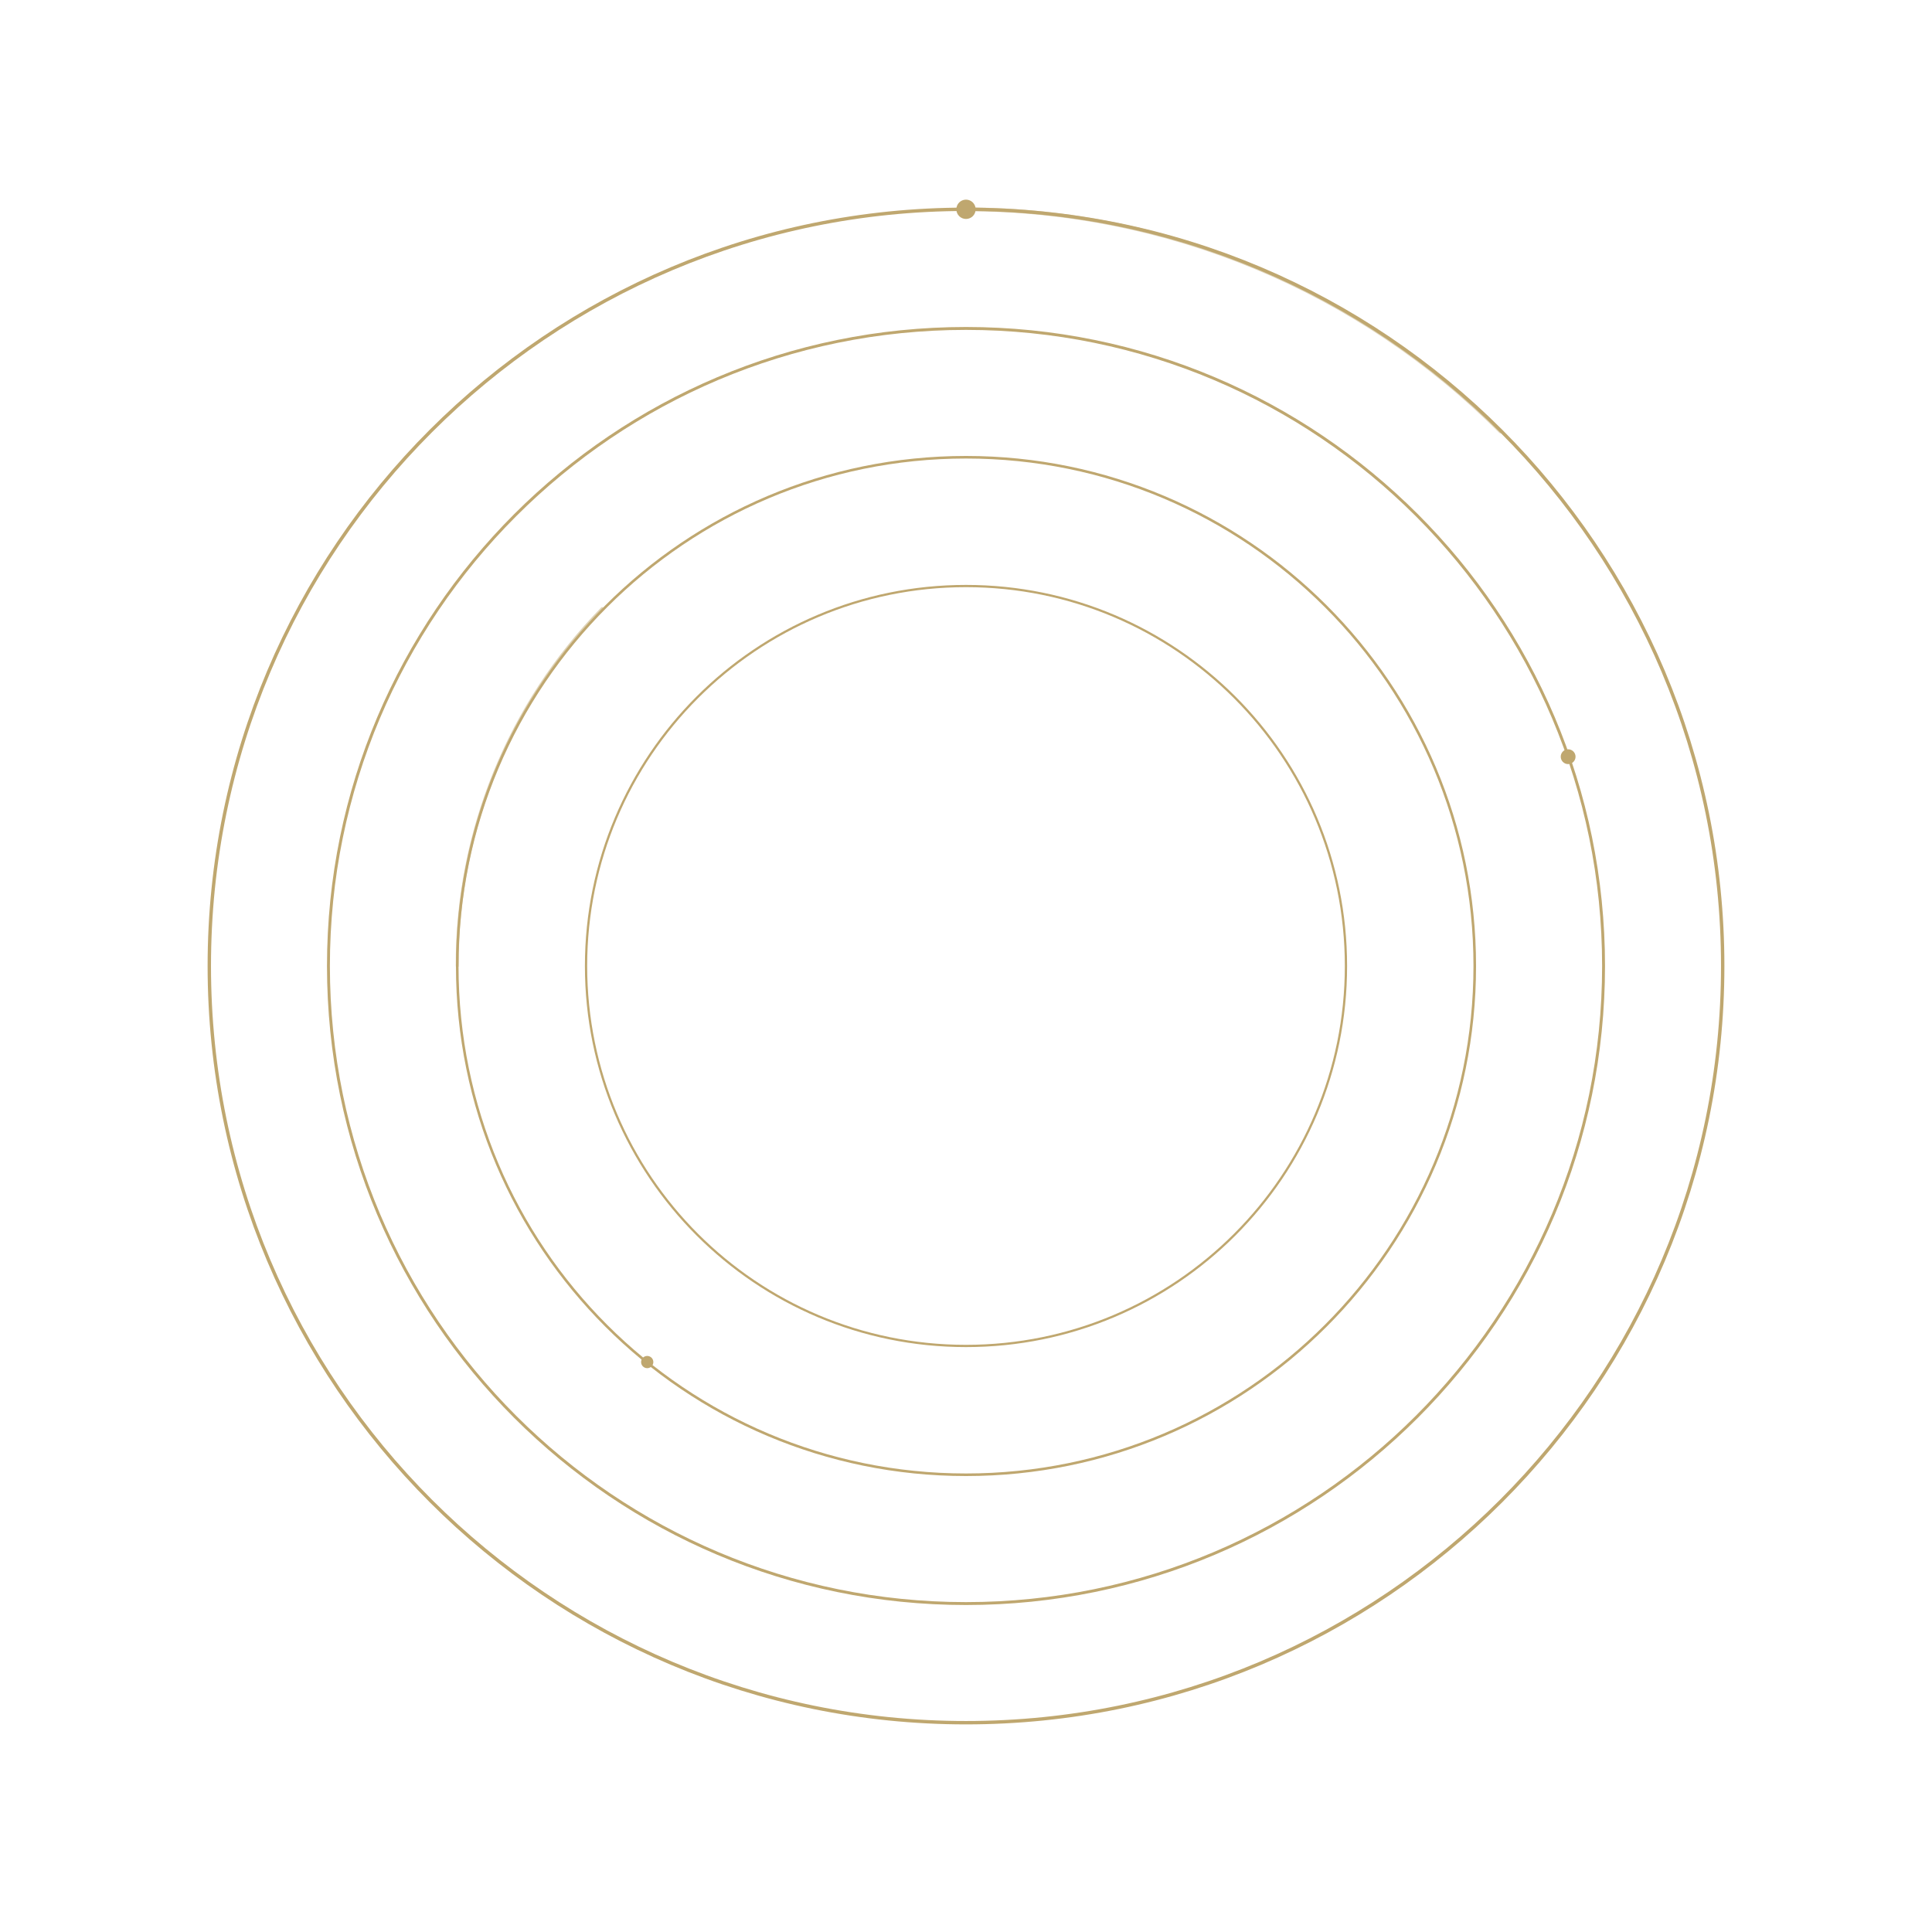
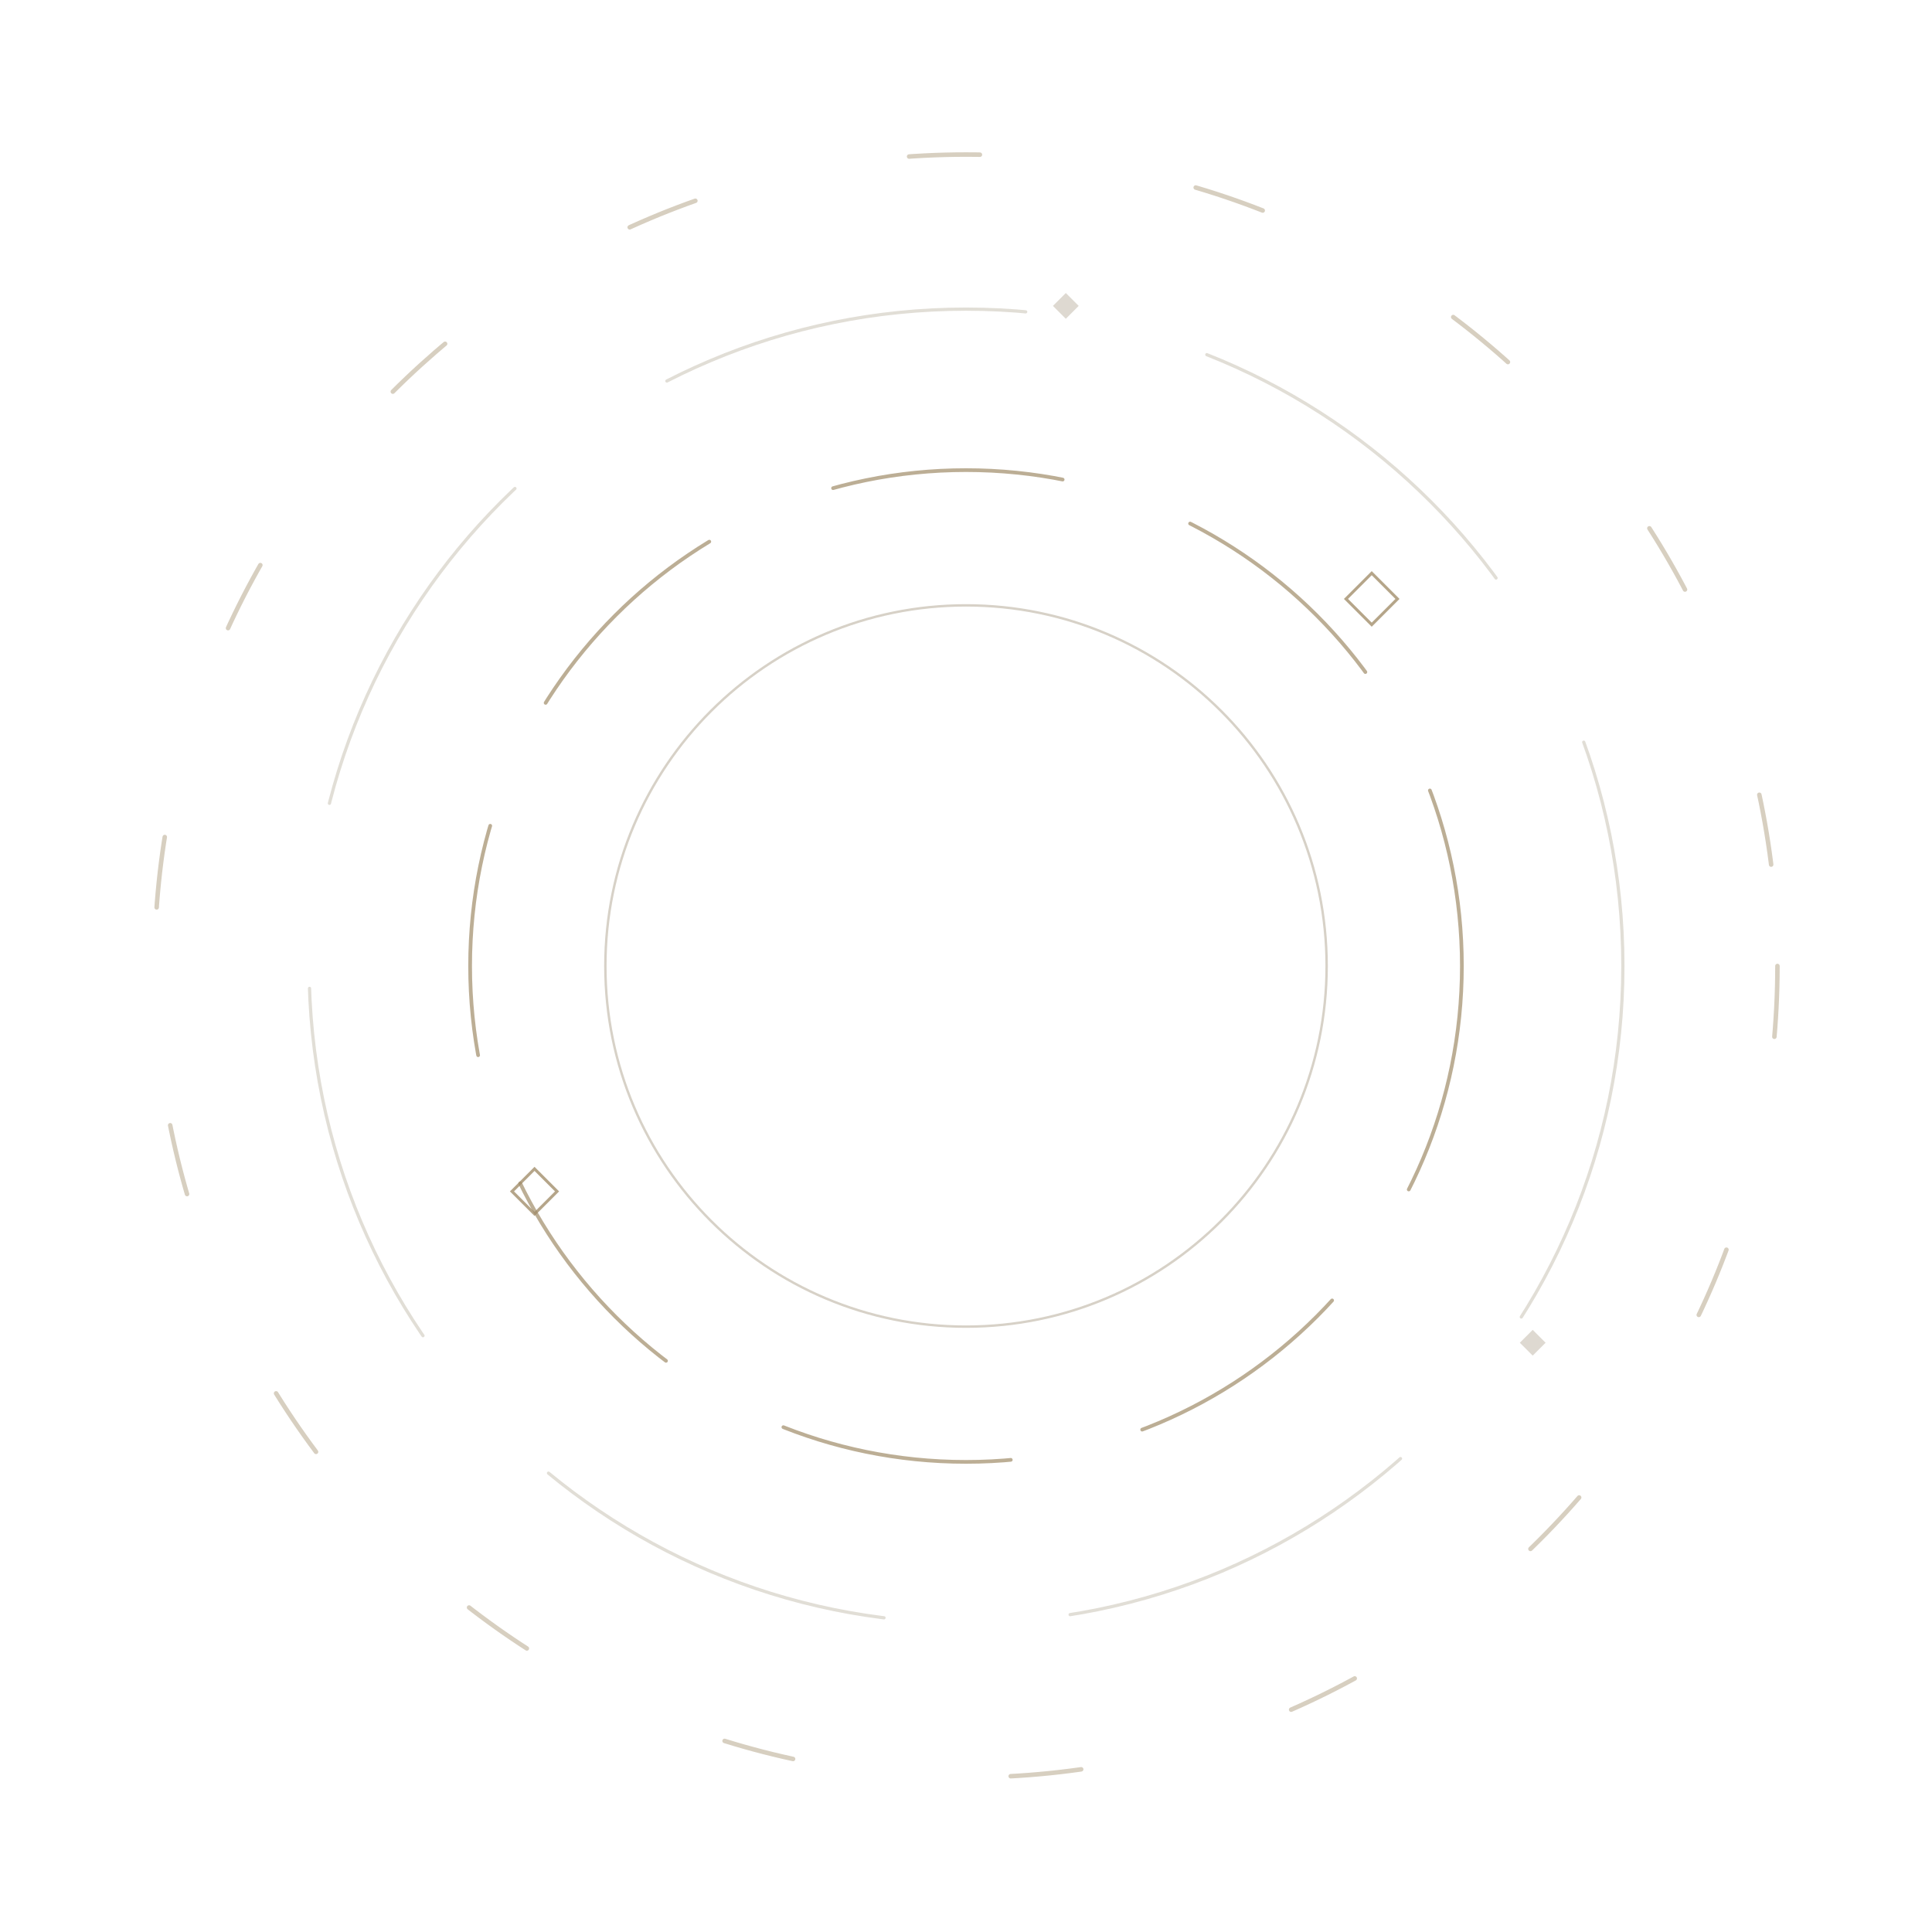
- <svg xmlns="http://www.w3.org/2000/svg" viewBox="0 0 600 600" role="img" aria-labelledby="title desc">
-   <style>
-     .rings { transform-box: view-box; transform-origin: center; animation: rings-rotate 60s linear infinite; }
-     .ring-a { animation: rings-pulse 5.6s ease-in-out infinite; }
-     .ring-b { animation: rings-pulse 4.8s ease-in-out infinite; animation-delay: -1.4s; }
-     .ring-c { animation: rings-pulse 6s ease-in-out infinite; animation-delay: -2.2s; }
-     .ring-d { animation: rings-pulse 5.2s ease-in-out infinite; animation-delay: -3s; }
-     .dot { transform-box: fill-box; transform-origin: center; animation: dot-breathe 5s ease-in-out infinite; }
-     .dot-alt { animation-delay: -2s; }
-     @keyframes rings-rotate {
-       from { transform: rotate(0deg); }
-       to { transform: rotate(360deg); }
-     }
-     @keyframes rings-pulse {
-       0%, 100% { opacity: .34; }
-       50% { opacity: .72; }
-     }
-     @keyframes dot-breathe {
-       0%, 100% { opacity: .42; transform: scale(.88); }
-       50% { opacity: .86; transform: scale(1); }
-     }
-     @media (prefers-reduced-motion: reduce) { * { animation: none !important; } }
-   </style>
-   <g class="rings" fill="none" stroke="#BFA76F" stroke-linecap="round" stroke-linejoin="round">
-     <circle class="ring-a" cx="300" cy="300" r="235" stroke-width="1.05" />
-     <circle class="ring-b" cx="300" cy="300" r="198" stroke-width=".9" />
-     <circle class="ring-c" cx="300" cy="300" r="158" stroke-width=".8" />
-     <circle class="ring-d" cx="300" cy="300" r="118" stroke-width=".7" />
-     <path class="ring-b" d="M300 65a235 235 0 0 1 166 69" stroke-width="1.15" opacity=".48" />
-     <path class="ring-c" d="M142 300a158 158 0 0 1 45-111" stroke-width=".9" opacity=".5" />
-     <g fill="#BFA76F" stroke="none">
-       <circle class="dot" cx="300" cy="65" r="3" />
-       <circle class="dot dot-alt" cx="487" cy="235" r="2.3" />
-       <circle class="dot" cx="201" cy="423" r="1.9" />
-     </g>
+ <svg xmlns="http://www.w3.org/2000/svg" viewBox="0 0 600 600" role="img" aria-labelledby="hero-rings-title hero-rings-desc">
+   <g fill="none" stroke-linecap="round" transform="translate(300 300)">
+     <circle r="112" stroke="#C9C2B4" stroke-width="0.75" opacity="0.75" />
+     <circle r="154" stroke="#A08C68" stroke-width="1.15" opacity="0.7" stroke-dasharray="72 42" />
+     <circle r="204" stroke="#C9C2B4" stroke-width="1" opacity="0.55" stroke-dasharray="115 58" />
+     <circle r="252" stroke="#A08C68" stroke-width="1.4" opacity="0.42" stroke-dasharray="22 68" />
+   </g>
+   <g fill="none" stroke="#A08C68" stroke-width="0.9" opacity="0.78">
+     <path d="M426 178L434 186L426 194L418 186Z" />
+     <path d="M166 363L173 370L166 377L159 370Z" />
+   </g>
+   <g fill="#C9C2B4" opacity="0.62">
+     <path d="M331 91L335 95L331 99L327 95Z" />
+     <path d="M476 413L480 417L476 421L472 417Z" />
  </g>
</svg>
